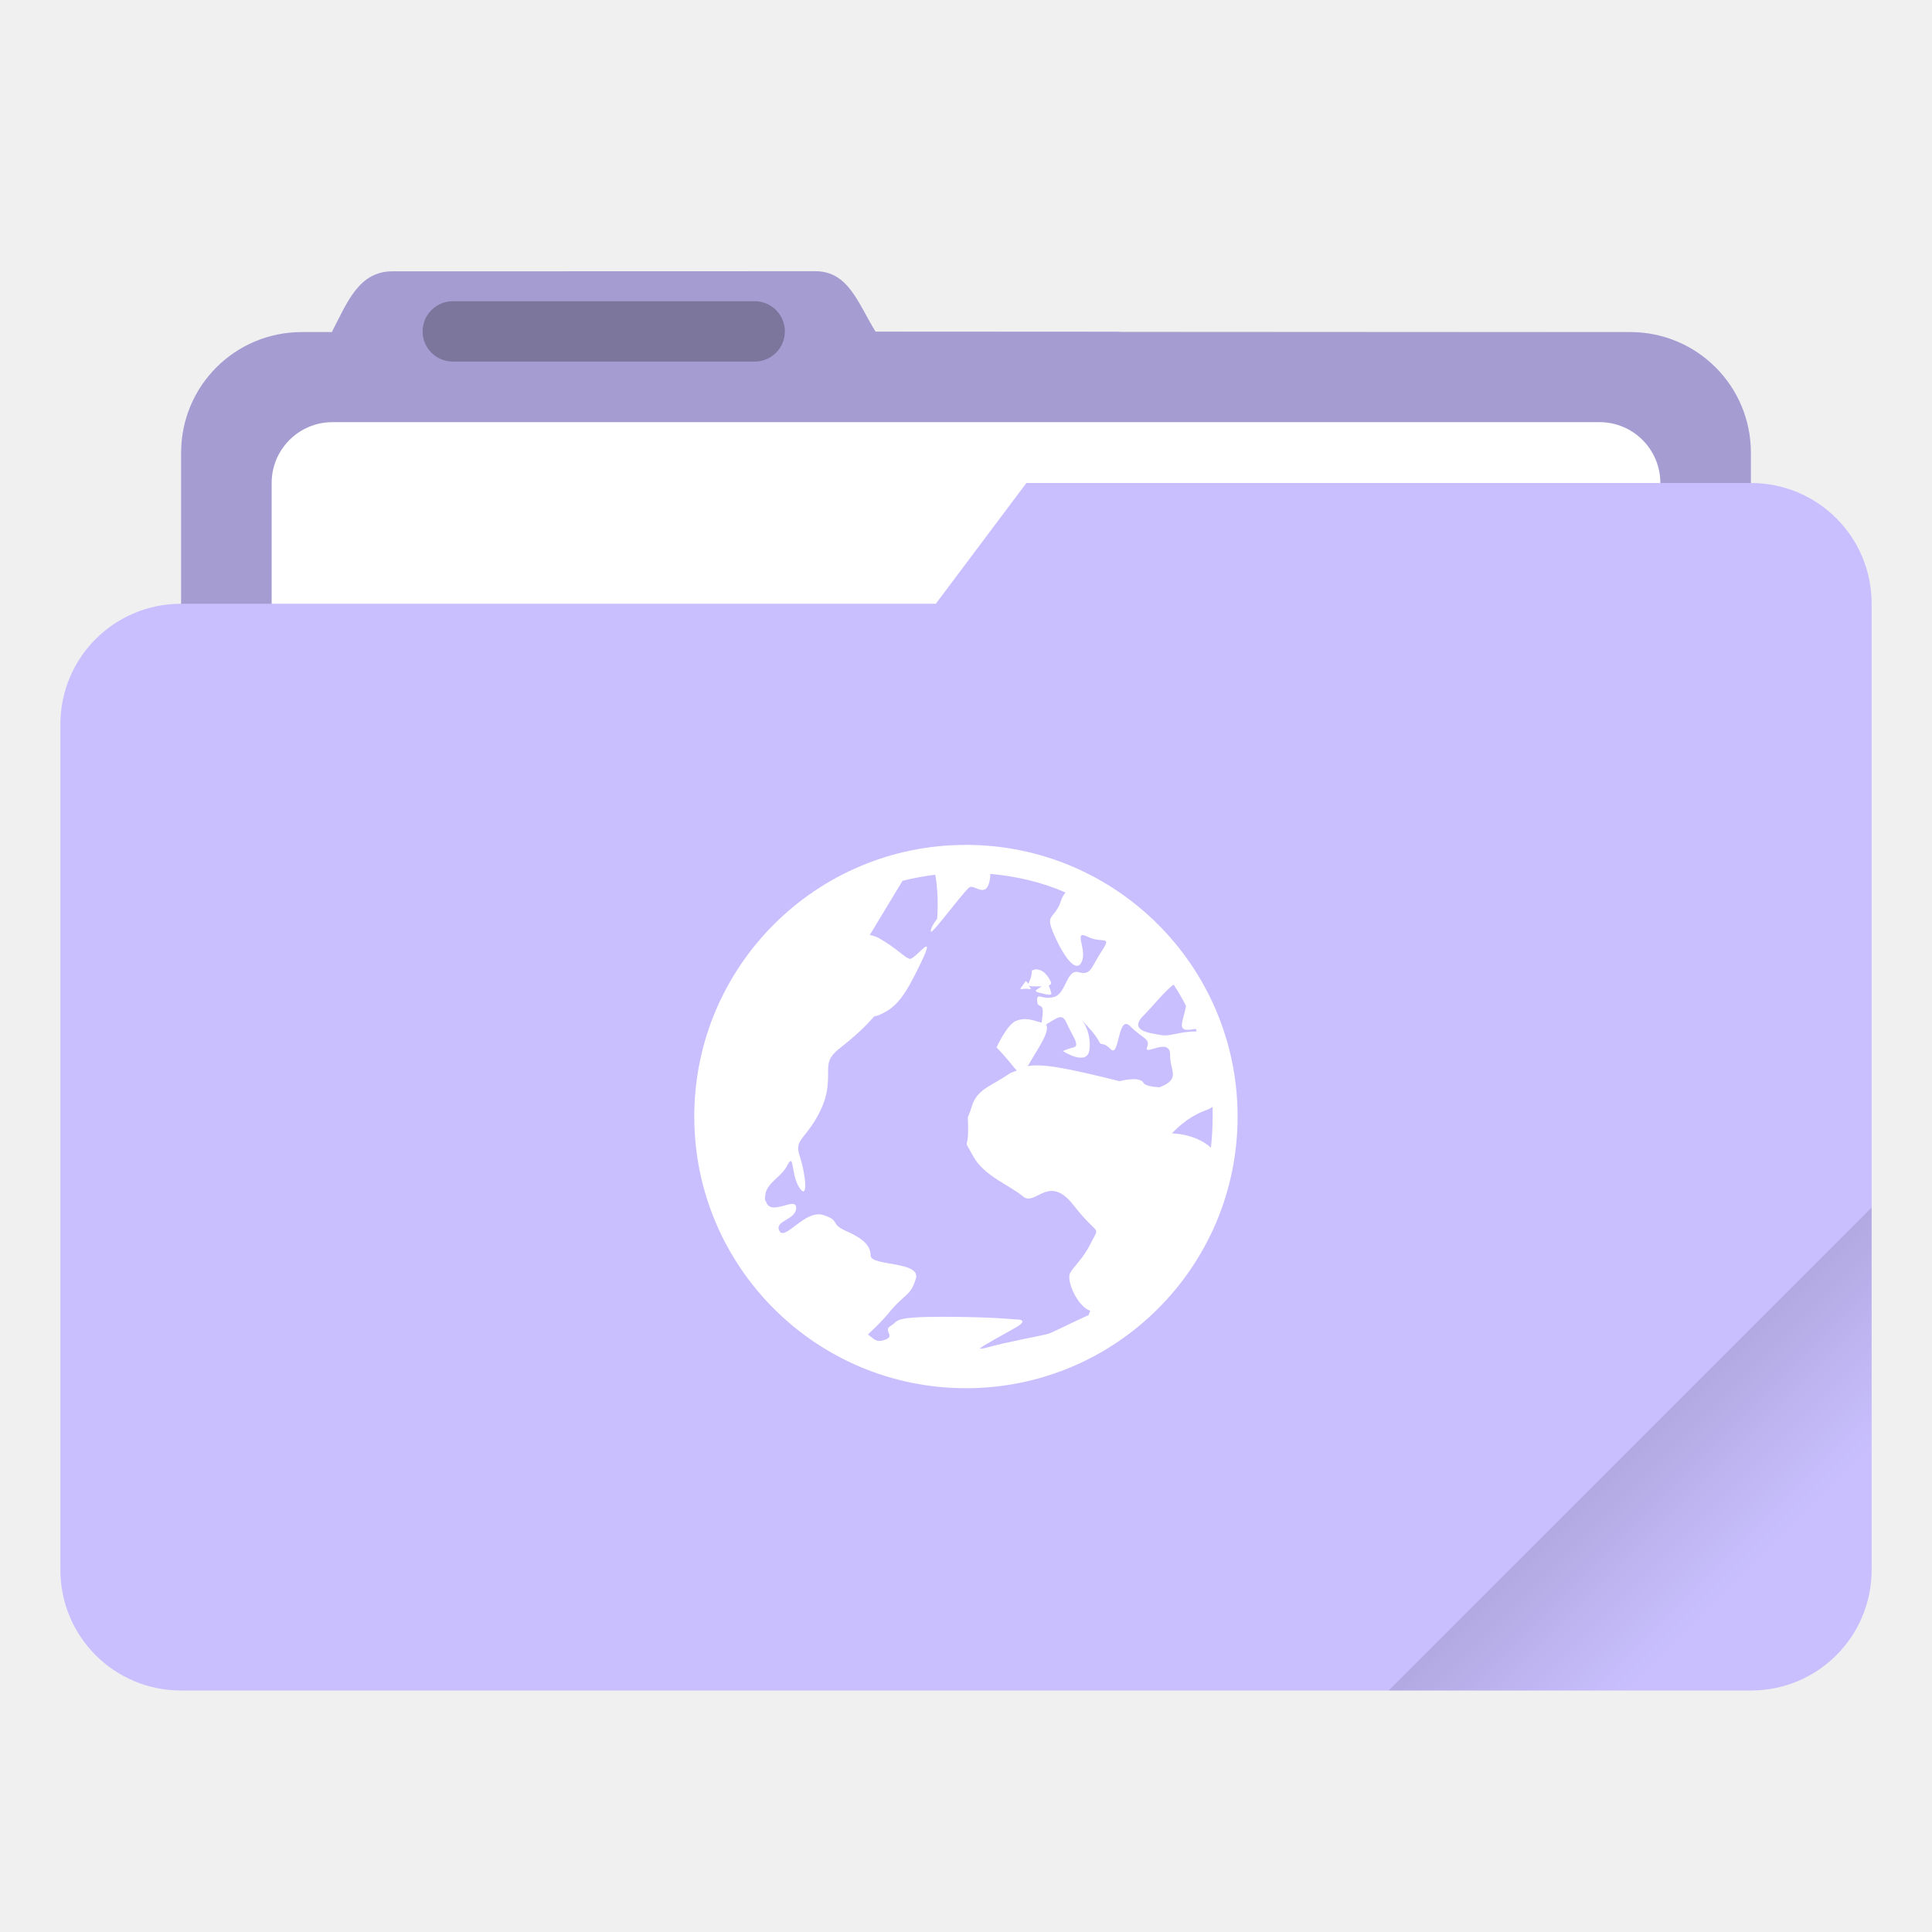
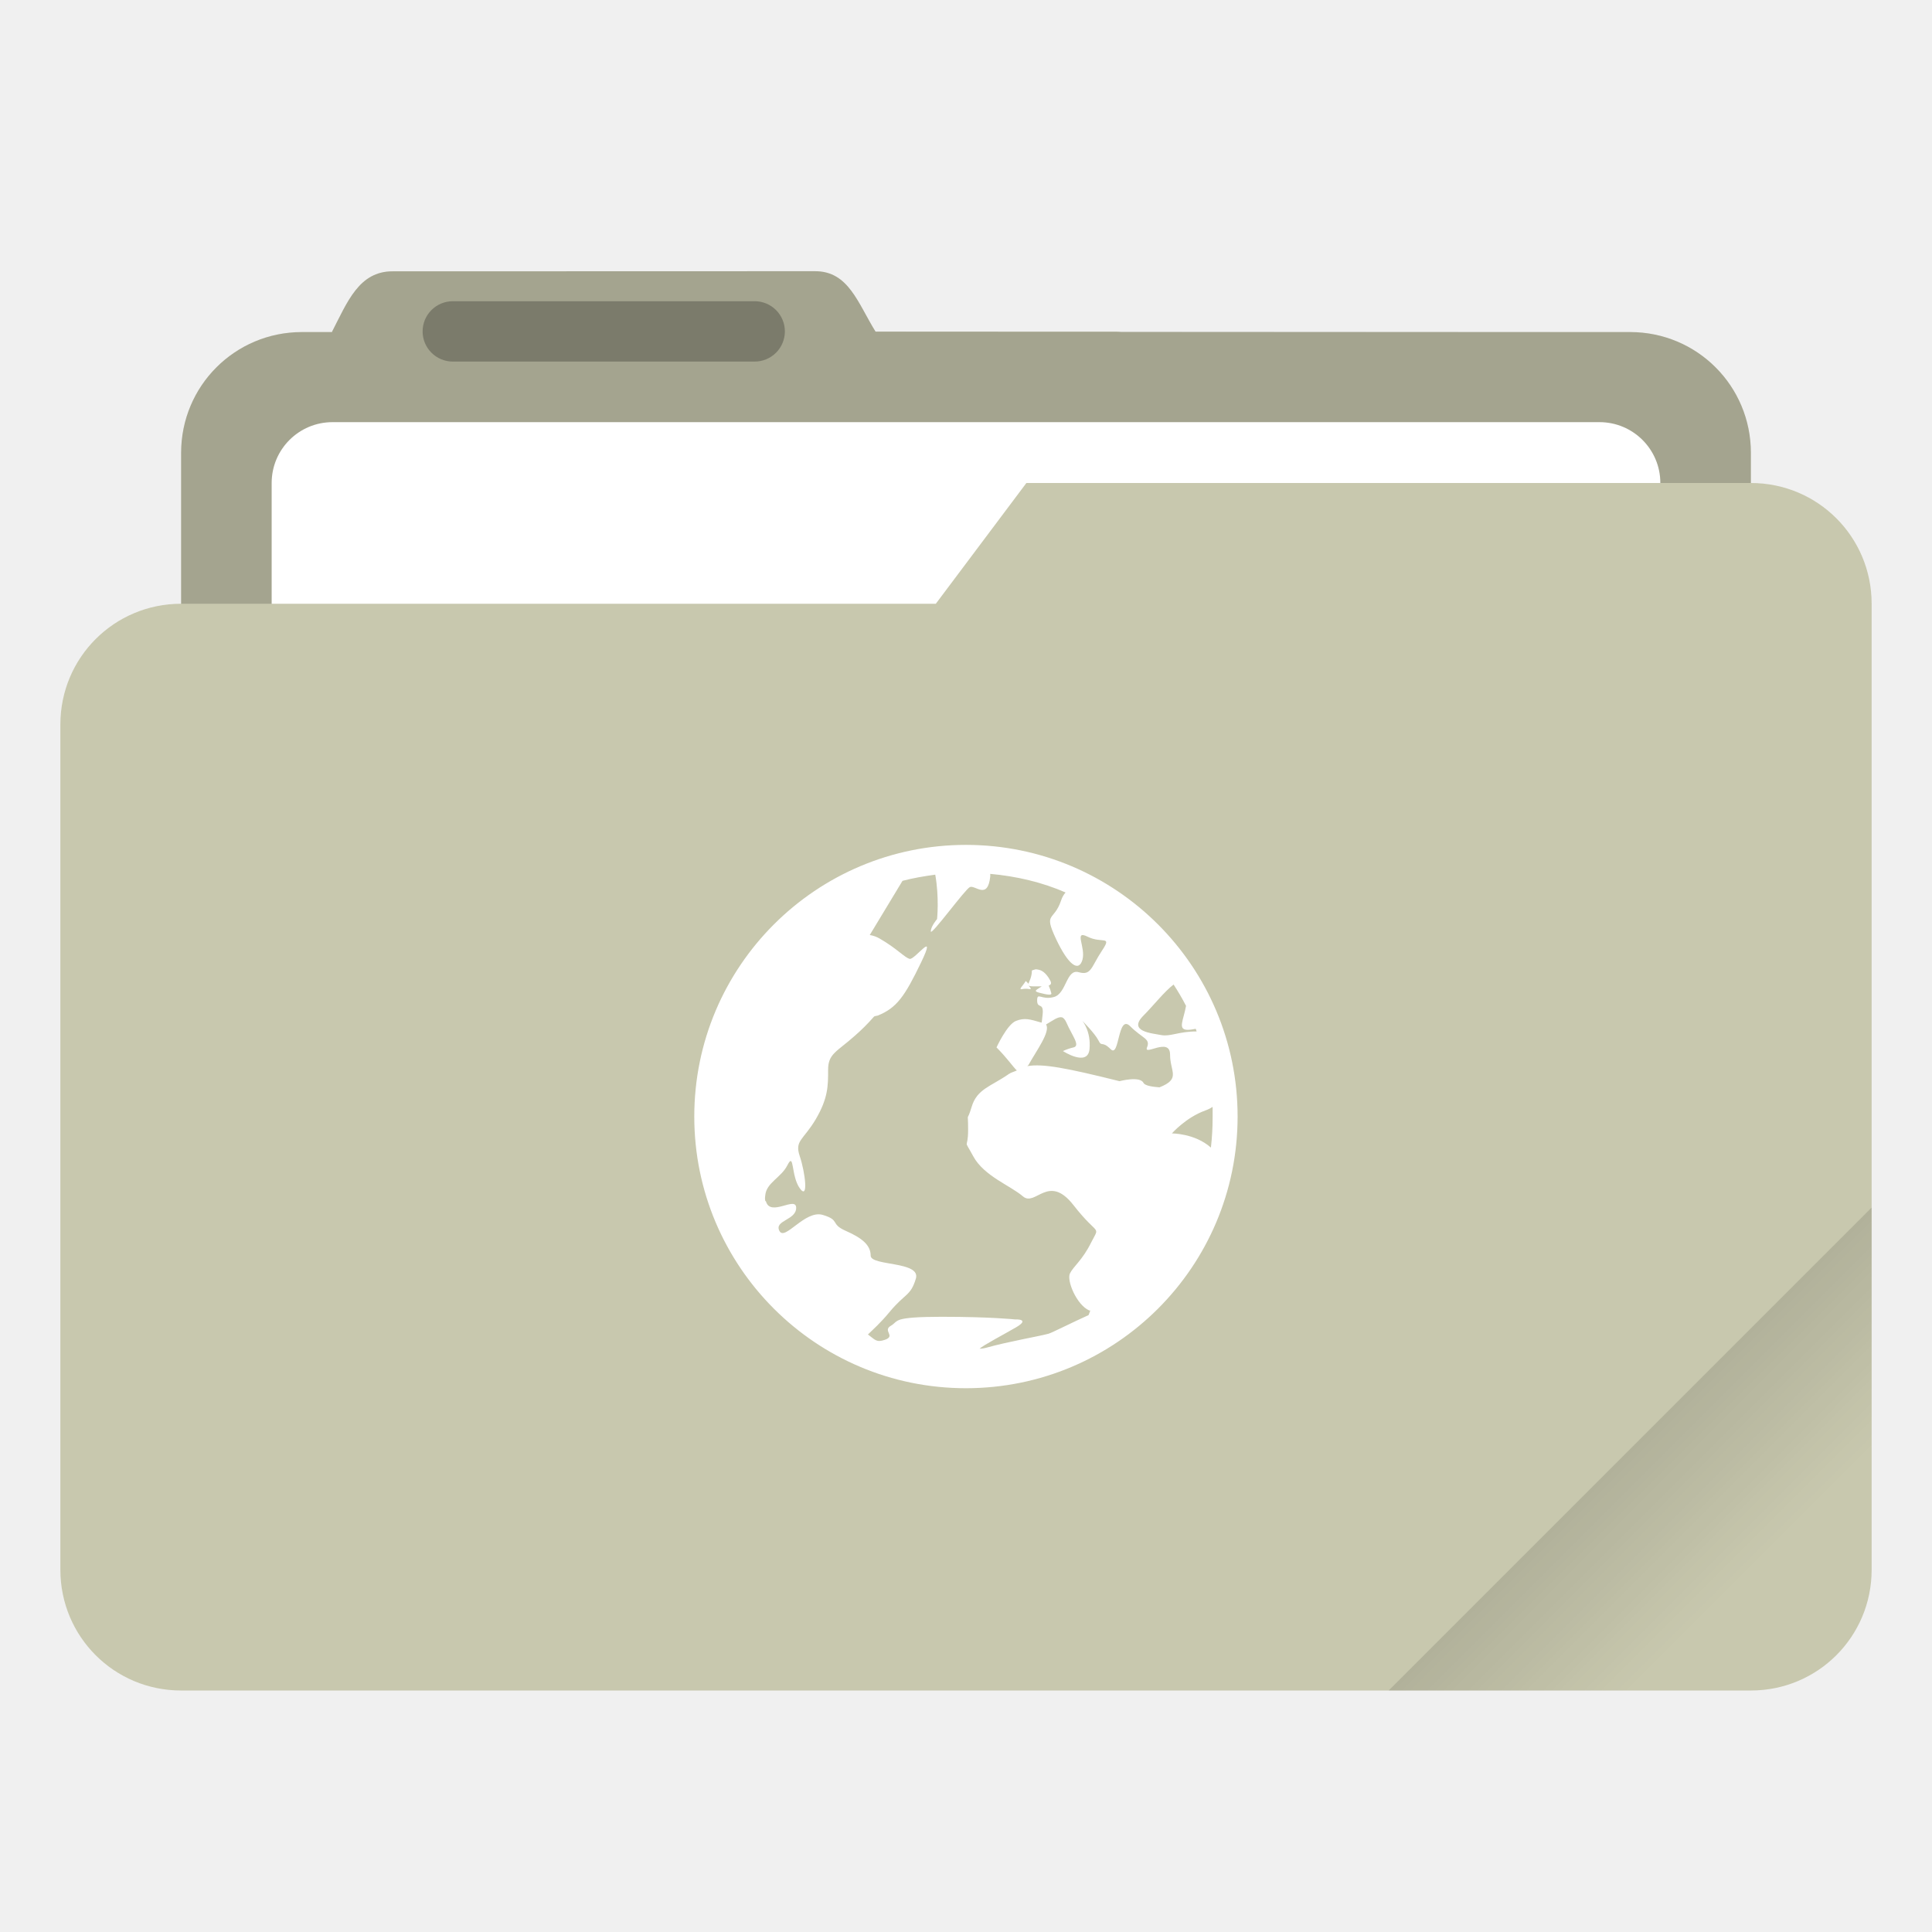
<svg xmlns="http://www.w3.org/2000/svg" width="64" height="64" viewBox="0 0 16.933 16.933">
  <defs>
    <linearGradient id="a" x1="-197.72" x2="-197.72" y1="263.86" y2="273.76" gradientTransform="rotate(-45 -337.55 -145.8)" gradientUnits="userSpaceOnUse">
      <stop offset="0" />
      <stop stop-opacity="0" offset="1" />
    </linearGradient>
  </defs>
-   <path transform="scale(.26458)" d="m27.002 8.984-14 .004c-1.11 0-1.493 1.013-2.002 1.998V11h-1c-2.216 0-4 1.784-4 4v28c0 2.216 1.784 4 4 4h44c2.216 0 4-1.784 4-4V15c0-2.216-1.784-4-4-4H37.141c-.047-.003-.092-.014-.14-.014h-7.997c-.586-.94-.89-2.002-2.002-2.002z" fill="#c9bfff" style="paint-order:stroke fill markers" />
+   <path transform="scale(.26458)" d="m27.002 8.984-14 .004c-1.11 0-1.493 1.013-2.002 1.998V11h-1c-2.216 0-4 1.784-4 4v28c0 2.216 1.784 4 4 4h44c2.216 0 4-1.784 4-4V15c0-2.216-1.784-4-4-4H37.141c-.047-.003-.092-.014-.14-.014h-7.997c-.586-.94-.89-2.002-2.002-2.002z" fill="#c8c8ae" style="paint-order:stroke fill markers" />
  <path transform="scale(.26458)" d="m27.002 8.984-14 .004c-1.11 0-1.493 1.013-2.002 1.998V11h-1c-2.216 0-4 1.784-4 4v28c0 2.216 1.784 4 4 4h44c2.216 0 4-1.784 4-4V15c0-2.216-1.784-4-4-4l-24.996-.014c-.586-.94-.89-2.002-2.002-2.002z" opacity=".18" style="paint-order:stroke fill markers" />
  <rect x="2.381" y="3.7" width="12.171" height="5.027" ry=".533" fill="#fff" paint-order="markers stroke fill" />
  <rect x="3.704" y="2.64" width="3.175" height=".529" ry=".265" opacity=".25" paint-order="stroke markers fill" />
-   <path transform="scale(.26458)" d="m34 16-3 4H6c-2.216 0-4 1.784-4 4v28c0 2.216 1.784 4 4 4h52c2.216 0 4-1.784 4-4V20c0-2.216-1.784-4-4-4z" fill="#c9bfff" style="paint-order:stroke fill markers" />
+   <path transform="scale(.26458)" d="m34 16-3 4H6c-2.216 0-4 1.784-4 4v28c0 2.216 1.784 4 4 4h52c2.216 0 4-1.784 4-4V20c0-2.216-1.784-4-4-4z" fill="#c8c8ae" style="paint-order:stroke fill markers" />
  <path transform="scale(.26458)" d="M62 40 46 56h12c2.216 0 4-1.784 4-4z" fill="url(#a)" opacity=".2" style="paint-order:stroke fill markers" />
  <path d="M8.467 7.405a2.381 2.381 0 0 0-2.382 2.381 2.381 2.381 0 0 0 2.382 2.381 2.381 2.381 0 0 0 2.38-2.38 2.381 2.381 0 0 0-2.38-2.382zm.212.254c.232.021.456.074.66.163a.2.2 0 0 0-.039.07c-.063.188-.156.098-.046.334.11.235.201.296.233.186.031-.11-.08-.265.046-.202s.218-.017.124.124c-.094.142-.092.218-.202.187-.11-.032-.107.186-.217.217s-.148-.047-.148.031c0 .079.063.006.047.132-.005.039-.004.046-.008.062-.103-.03-.149-.045-.225-.015-.078.031-.17.232-.17.232.097.098.143.169.178.202-.022.011-.048.016-.07.031-.157.11-.279.13-.326.288-.047.157-.031.013-.031.201 0 .189-.048.061.046.234.094.172.325.255.435.35.11.093.223-.206.443.077.22.282.234.169.155.326-.078.157-.155.209-.186.271-.032.063.06.28.17.326h.008l-.015.04c-.142.064-.317.153-.35.163-.077.022-.351.068-.55.124-.026.007-.046.007-.055.008.024-.027.221-.13.318-.187.133-.077-.008-.07-.008-.07s-.211-.023-.644-.023c-.216 0-.31.01-.357.023a.122.122 0 0 0-.047.024c-.012.01-.02.02-.039.031-.078.044.046.09-.054.124-.075.025-.084 0-.148-.047.046-.045.109-.1.187-.194.14-.17.186-.14.233-.295s-.396-.109-.396-.202-.077-.155-.218-.217-.045-.093-.202-.14c-.157-.046-.333.233-.38.14s.147-.093.147-.202c0-.106-.223.08-.264-.054 0-.005-.007-.005-.007-.008-.004-.02-.002-.032 0-.047.01-.112.139-.155.194-.264.062-.124.03.093.109.202.078.109.047-.14 0-.28-.048-.14.03-.14.14-.326.109-.186.108-.295.108-.434 0-.14.076-.156.233-.296a1.69 1.69 0 0 0 .17-.17c.011-.005.021-.005.032-.008.166-.067.236-.167.38-.466.144-.3-.056-.02-.1-.031-.045-.011-.11-.09-.265-.179a.247.247 0 0 0-.085-.03l.287-.475c.092-.024.19-.041.287-.054.036.201.016.389.016.389s-.055.064-.055.108c0 .045.298-.366.342-.388.045-.022.157.117.179-.093zm.393.838a.176.176 0 0 0-.028.009c0 .054-.022.094-.031.116a.134.134 0 0 0-.023-.024c-.024.044-.075.082-.024.07.051-.01.09.02.055-.023l-.008-.008c.006.005.02.008.047.008h.07c-.039.028-.08.04-.024.055.075.02.109.023.109.008a.362.362 0 0 0-.024-.07c.015-.006.028-.014.016-.04-.024-.046-.06-.093-.109-.1a.07.07 0 0 0-.026-.002zm1.214.132c.039.06.076.122.109.187-.022.125-.077.21.015.21.026 0 .05-.006.07-.009l.008.023c-.157 0-.232.047-.31.032-.079-.016-.297-.03-.156-.171.083-.083.186-.214.264-.272zm-.978.287c.014.006.027.02.039.047.047.11.125.202.062.217a.476.476 0 0 0-.093.032s.217.141.233-.016c.015-.157-.062-.248-.062-.248s.108.108.14.17c.03.063.03 0 .108.078.078.079.06-.311.17-.202.11.11.18.108.148.186-.031.079.202-.094.202.063 0 .151.097.212-.093.287-.072-.005-.129-.017-.14-.039-.031-.063-.21-.015-.21-.015-.469-.117-.673-.155-.807-.132.002-.005.005-.005.008-.008.068-.124.197-.295.155-.357.06-.035.107-.072.14-.062zm1.32.785v.093c0 .089-.005.178-.015.264-.142-.126-.342-.124-.342-.124s.122-.14.295-.202a.272.272 0 0 0 .062-.031z" fill="#fff" />
</svg>
